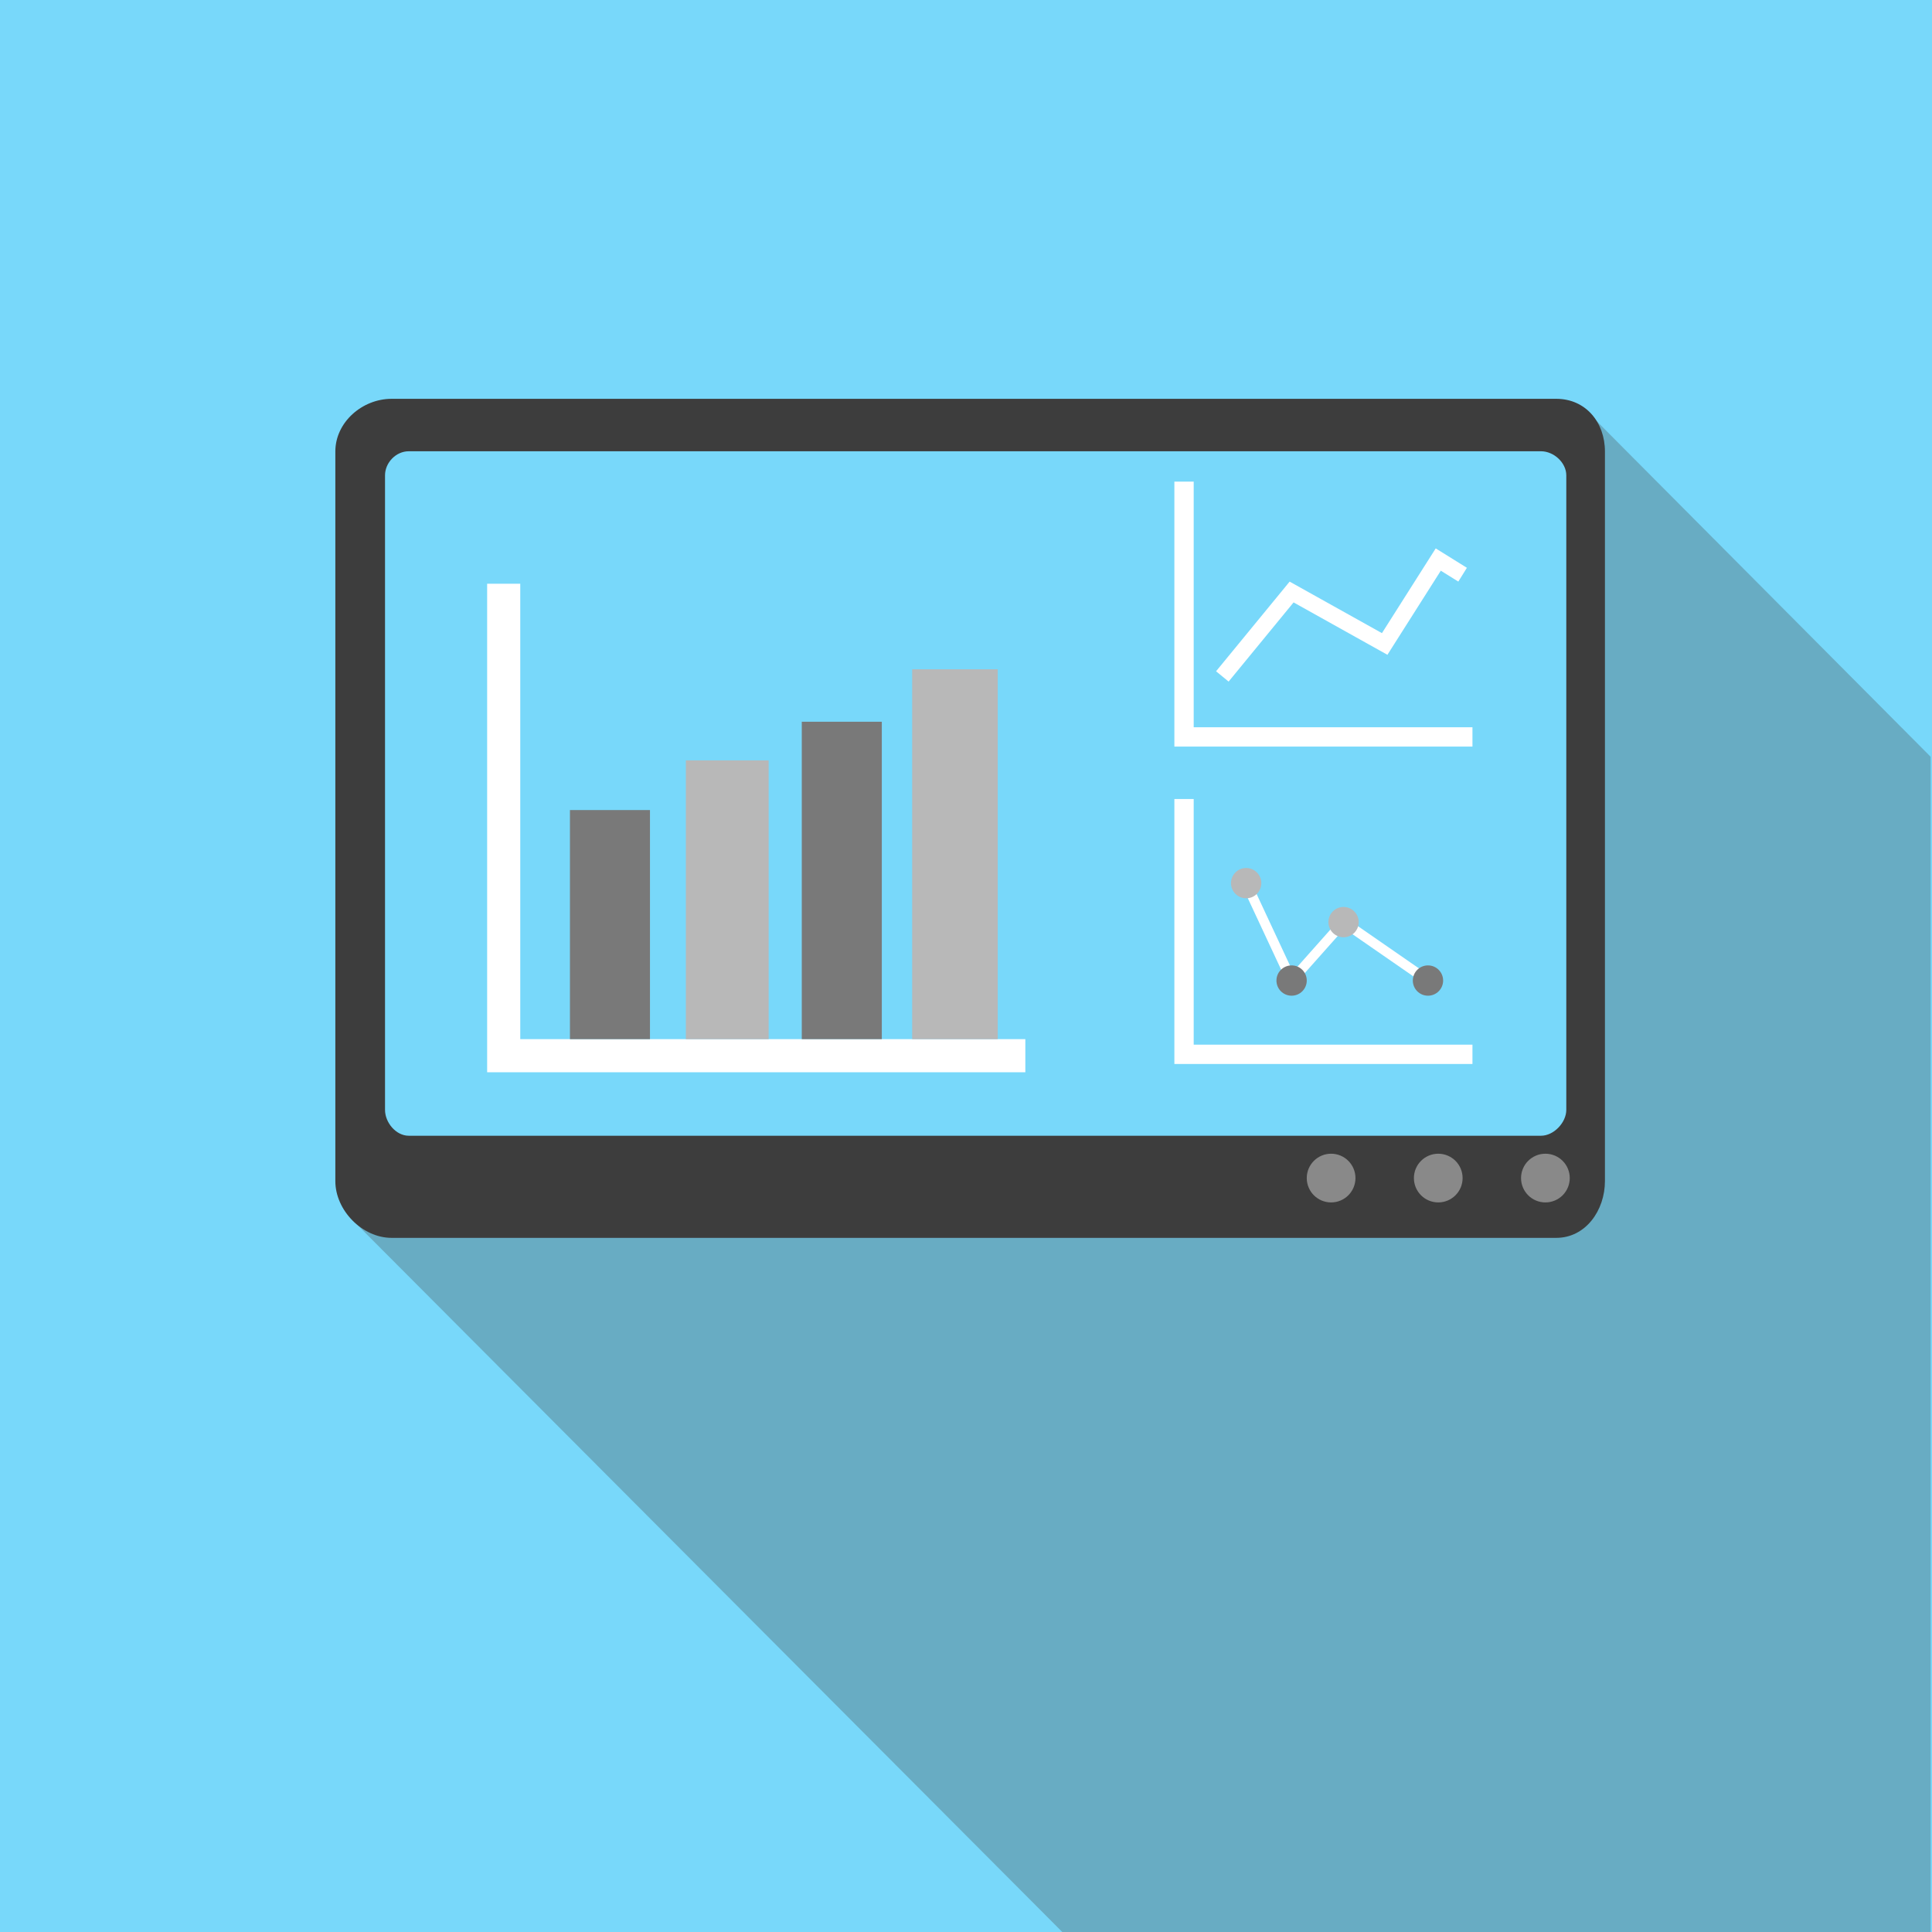
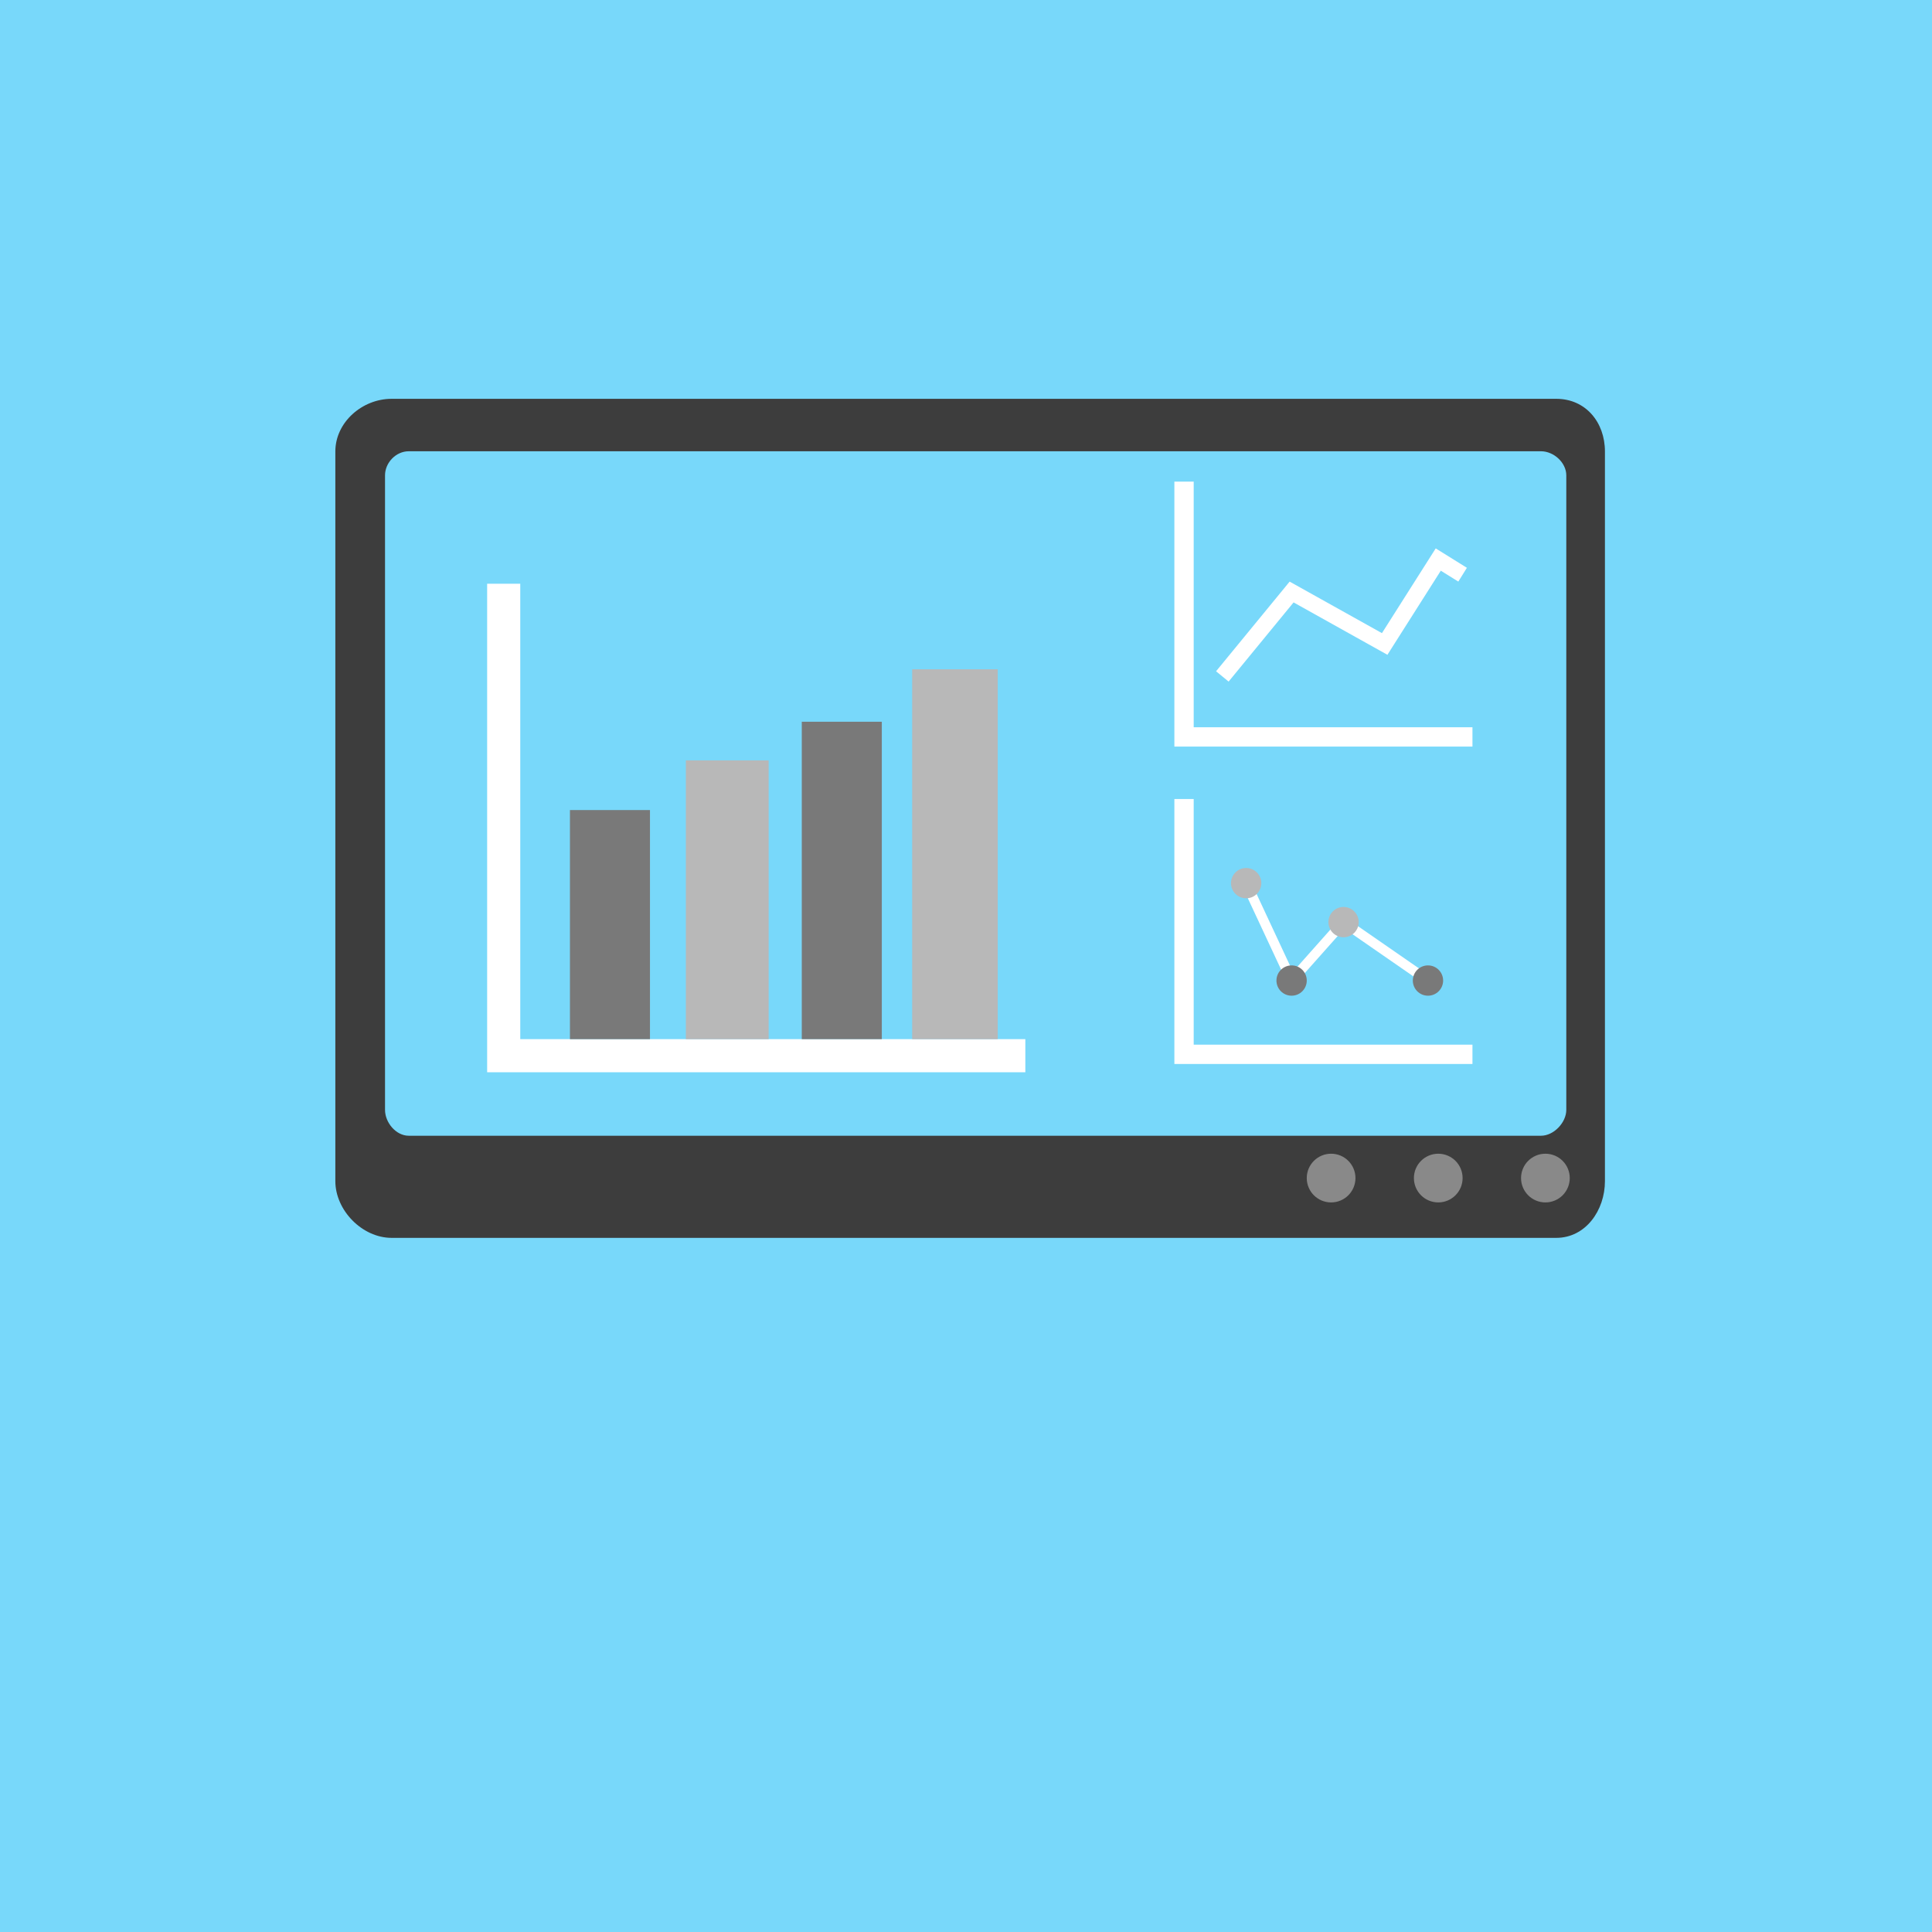
<svg xmlns="http://www.w3.org/2000/svg" version="1.1" id="Capa_1" x="0px" y="0px" width="700px" height="700px" viewBox="0 0 700 700" enable-background="new 0 0 700 700" xml:space="preserve">
  <rect fill="#78D8FA" width="700" height="700" />
-   <polygon opacity="0.3" fill="#444444" points="699.5,274.185 576.303,150.37 127.476,441.791 385.385,700.5 699.5,700.5 " />
  <g>
-     <path fill="#78D8FA" d="M577.5,430.571c0,7.44-5.158,13.929-12.654,13.929H140.903c-7.495,0-15.403-6.488-15.403-13.929V165.633   c0-7.44,7.908-13.133,15.403-13.133h423.943c7.496,0,12.654,5.693,12.654,13.133V430.571z" />
-     <path fill="#3D3D3D" d="M581.5,427.937c0,10.617-7.01,20.563-17.631,20.563h-421.99c-10.621,0-20.379-9.946-20.379-20.563V163.586   c0-10.618,9.759-19.086,20.379-19.086h421.99c10.621,0,17.631,8.468,17.631,19.086V427.937z M567.5,172.242   c0-4.623-4.539-8.742-9.165-8.742h-410.24c-4.625,0-8.595,4.119-8.595,8.742V402.11c0,4.622,3.971,9.39,8.595,9.39h410.24   c4.626,0,9.165-4.768,9.165-9.39V172.242z" />
+     <path fill="#78D8FA" d="M577.5,430.571c0,7.439-5.158,13.929-12.654,13.929H140.903c-7.495,0-15.403-6.488-15.403-13.929V165.633   c0-7.44,7.908-13.133,15.403-13.133h423.943c7.496,0,12.654,5.693,12.654,13.133V430.571z" />
+     <path fill="#3D3D3D" d="M581.5,427.938c0,10.616-7.01,20.563-17.631,20.563h-421.99c-10.621,0-20.379-9.946-20.379-20.563V163.586   c0-10.618,9.759-19.086,20.379-19.086h421.99c10.621,0,17.631,8.468,17.631,19.086V427.938z M567.5,172.242   c0-4.623-4.539-8.742-9.165-8.742h-410.24c-4.625,0-8.595,4.119-8.595,8.742V402.11c0,4.622,3.971,9.39,8.595,9.39h410.24   c4.626,0,9.165-4.768,9.165-9.39V172.242z" />
    <circle fill="#898989" cx="482.286" cy="426.837" r="8.823" />
    <circle fill="#898989" cx="521.107" cy="426.837" r="8.822" />
    <circle fill="#898989" cx="559.929" cy="426.837" r="8.823" />
    <polyline fill="none" stroke="#FFFFFF" stroke-width="12" stroke-miterlimit="10" points="182.5,211.5 182.5,382.5 371.5,382.5     " />
    <polyline fill="none" stroke="#FFFFFF" stroke-width="7" stroke-miterlimit="10" points="429,174.5 429,267 533.5,267  " />
    <rect x="206.5" y="293.5" fill="#797979" width="29" height="83" />
    <rect x="248.5" y="275.5" fill="#B8B8B8" width="30" height="101" />
    <rect x="290.5" y="261.5" fill="#797979" width="29" height="115" />
    <rect x="330.5" y="242.5" fill="#B8B8B8" width="31" height="134" />
    <polyline fill="none" stroke="#FFFFFF" stroke-width="5.882" stroke-miterlimit="10" points="442.876,245.083 467.974,214.496    501.696,233.32 521.107,202.733 529.93,208.223  " />
    <polyline fill="none" stroke="#FFFFFF" stroke-width="7" stroke-miterlimit="10" points="429,289.5 429,382 533.5,382  " />
    <polyline fill="none" stroke="#FFFFFF" stroke-width="3.529" stroke-miterlimit="10" points="451.505,319.98 467.975,355.272    486.796,334.098 517.383,355.272  " />
    <circle fill="#B8B8B8" cx="451.504" cy="319.98" r="5.49" />
    <circle fill="#797979" cx="467.973" cy="355.272" r="5.49" />
    <circle fill="#B8B8B8" cx="486.795" cy="334.098" r="5.489" />
    <circle fill="#797979" cx="517.383" cy="355.272" r="5.49" />
  </g>
</svg>
